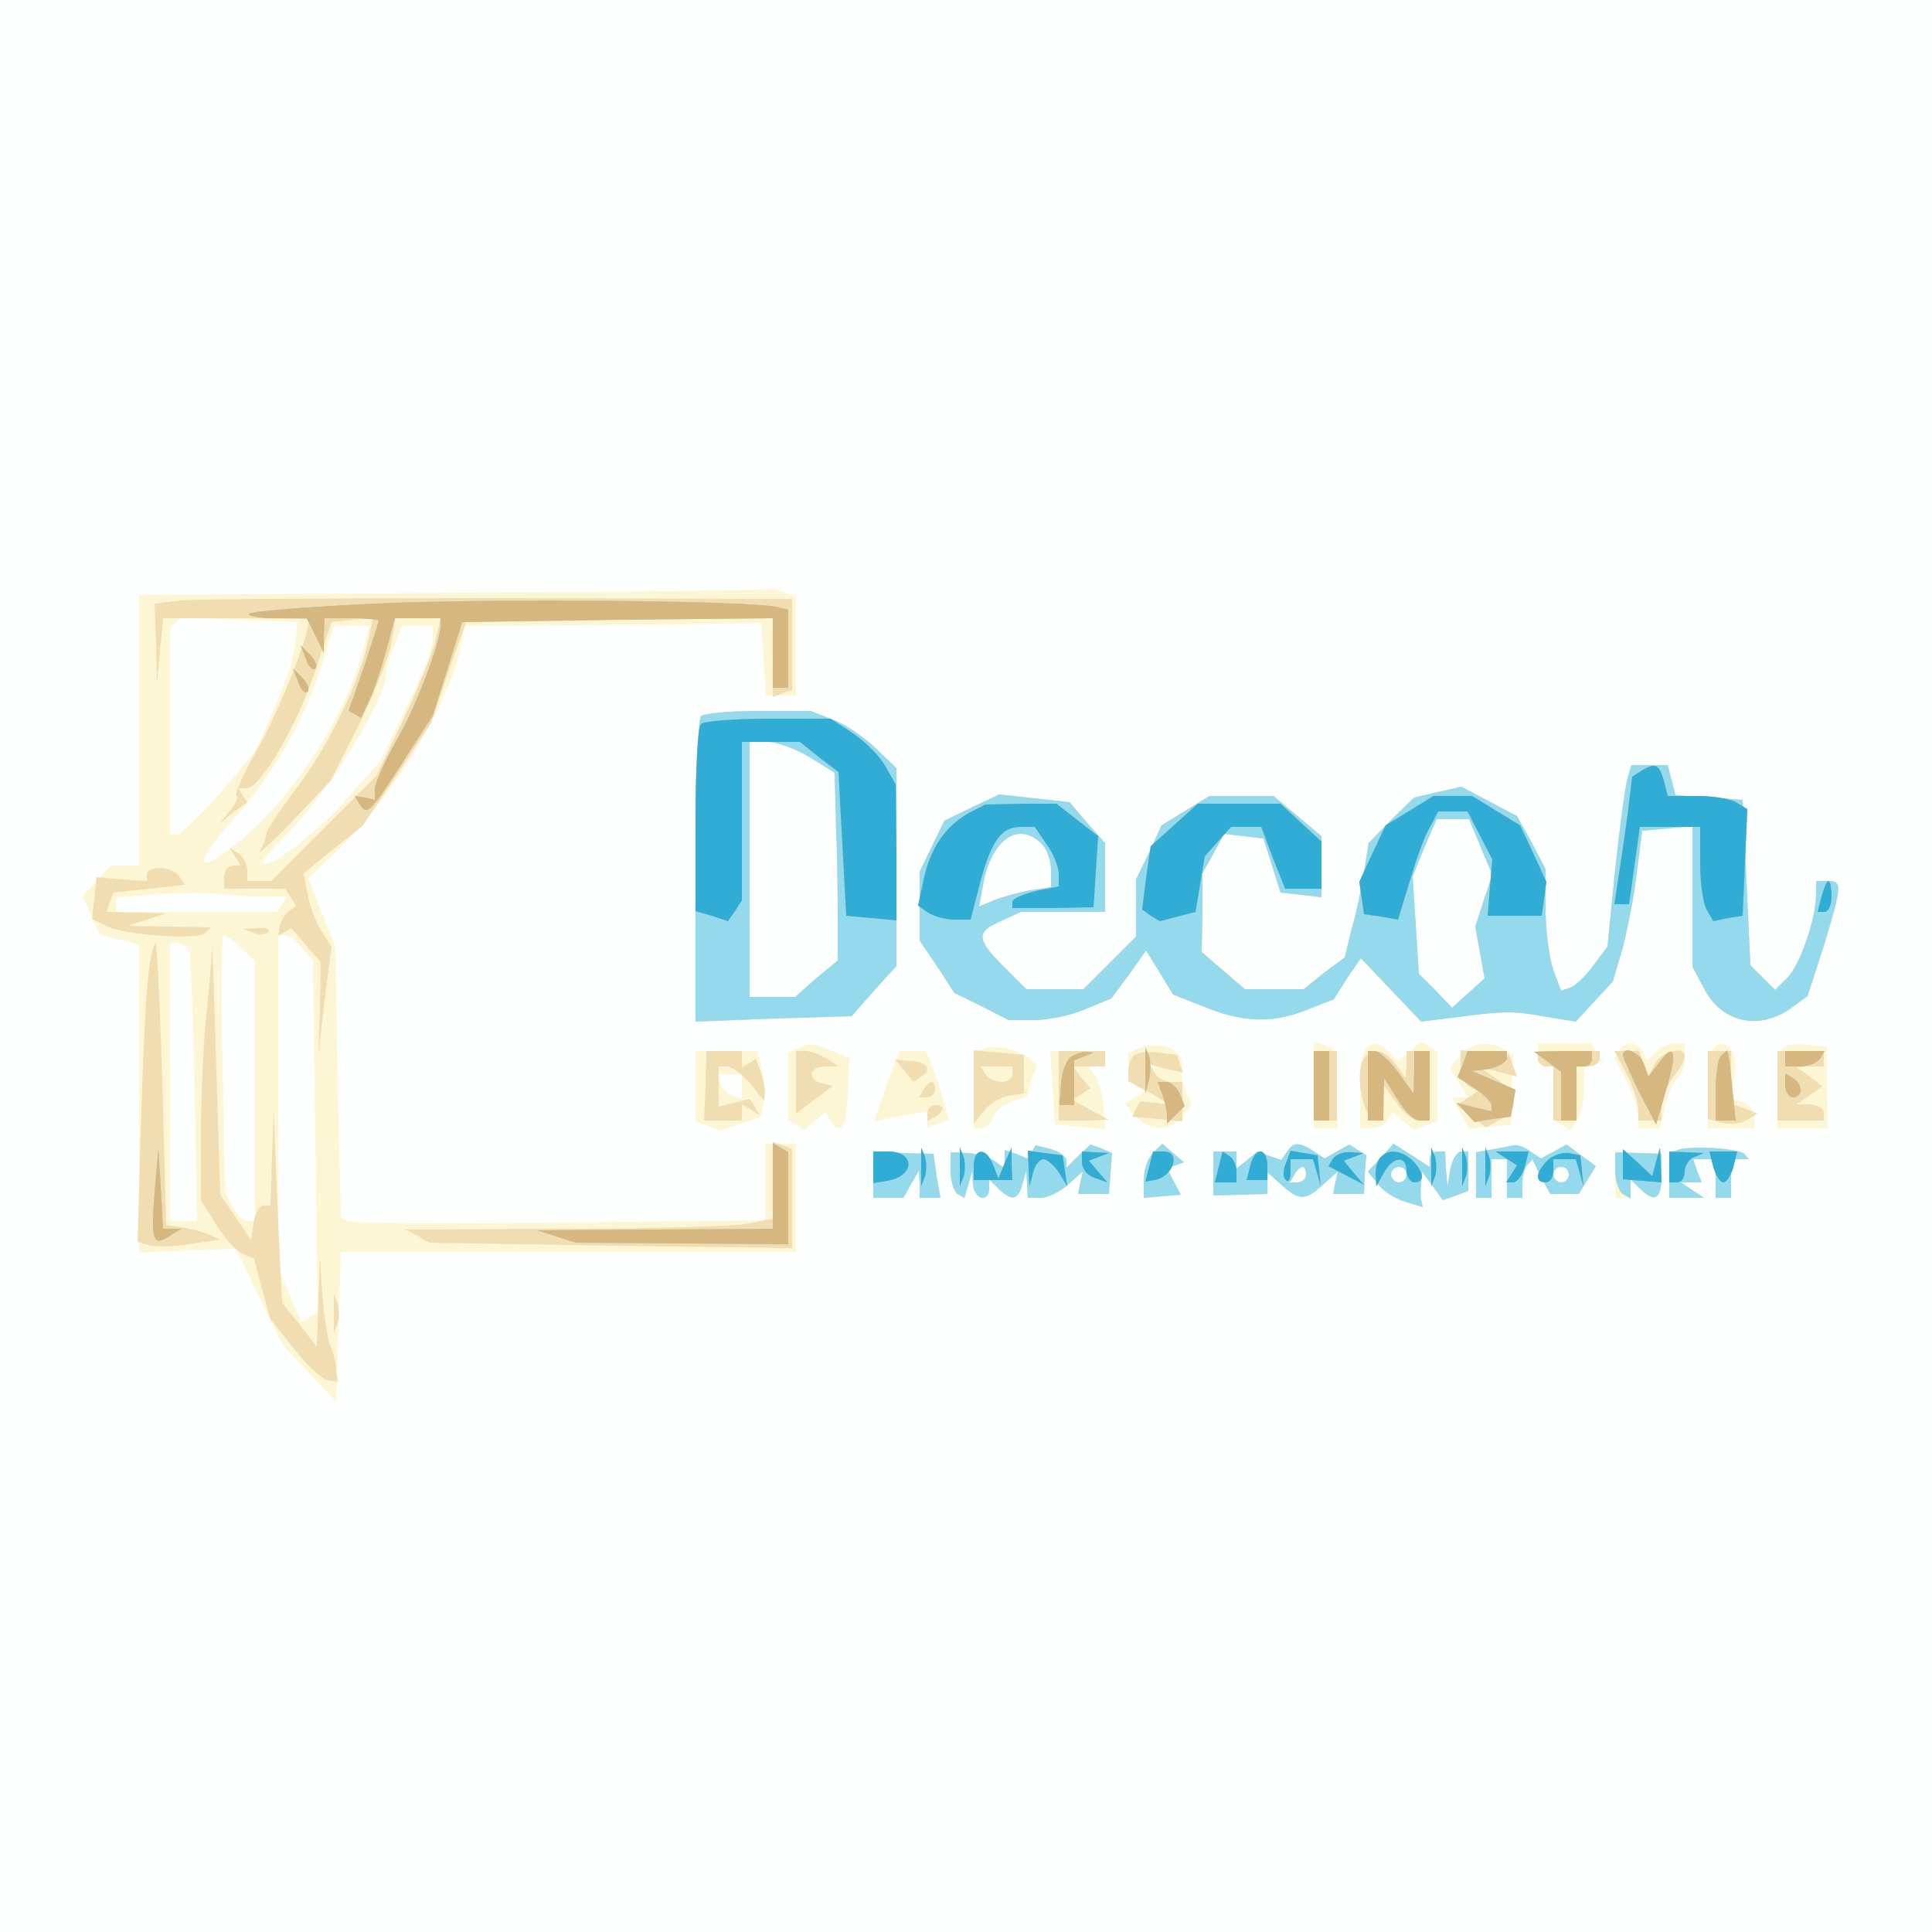
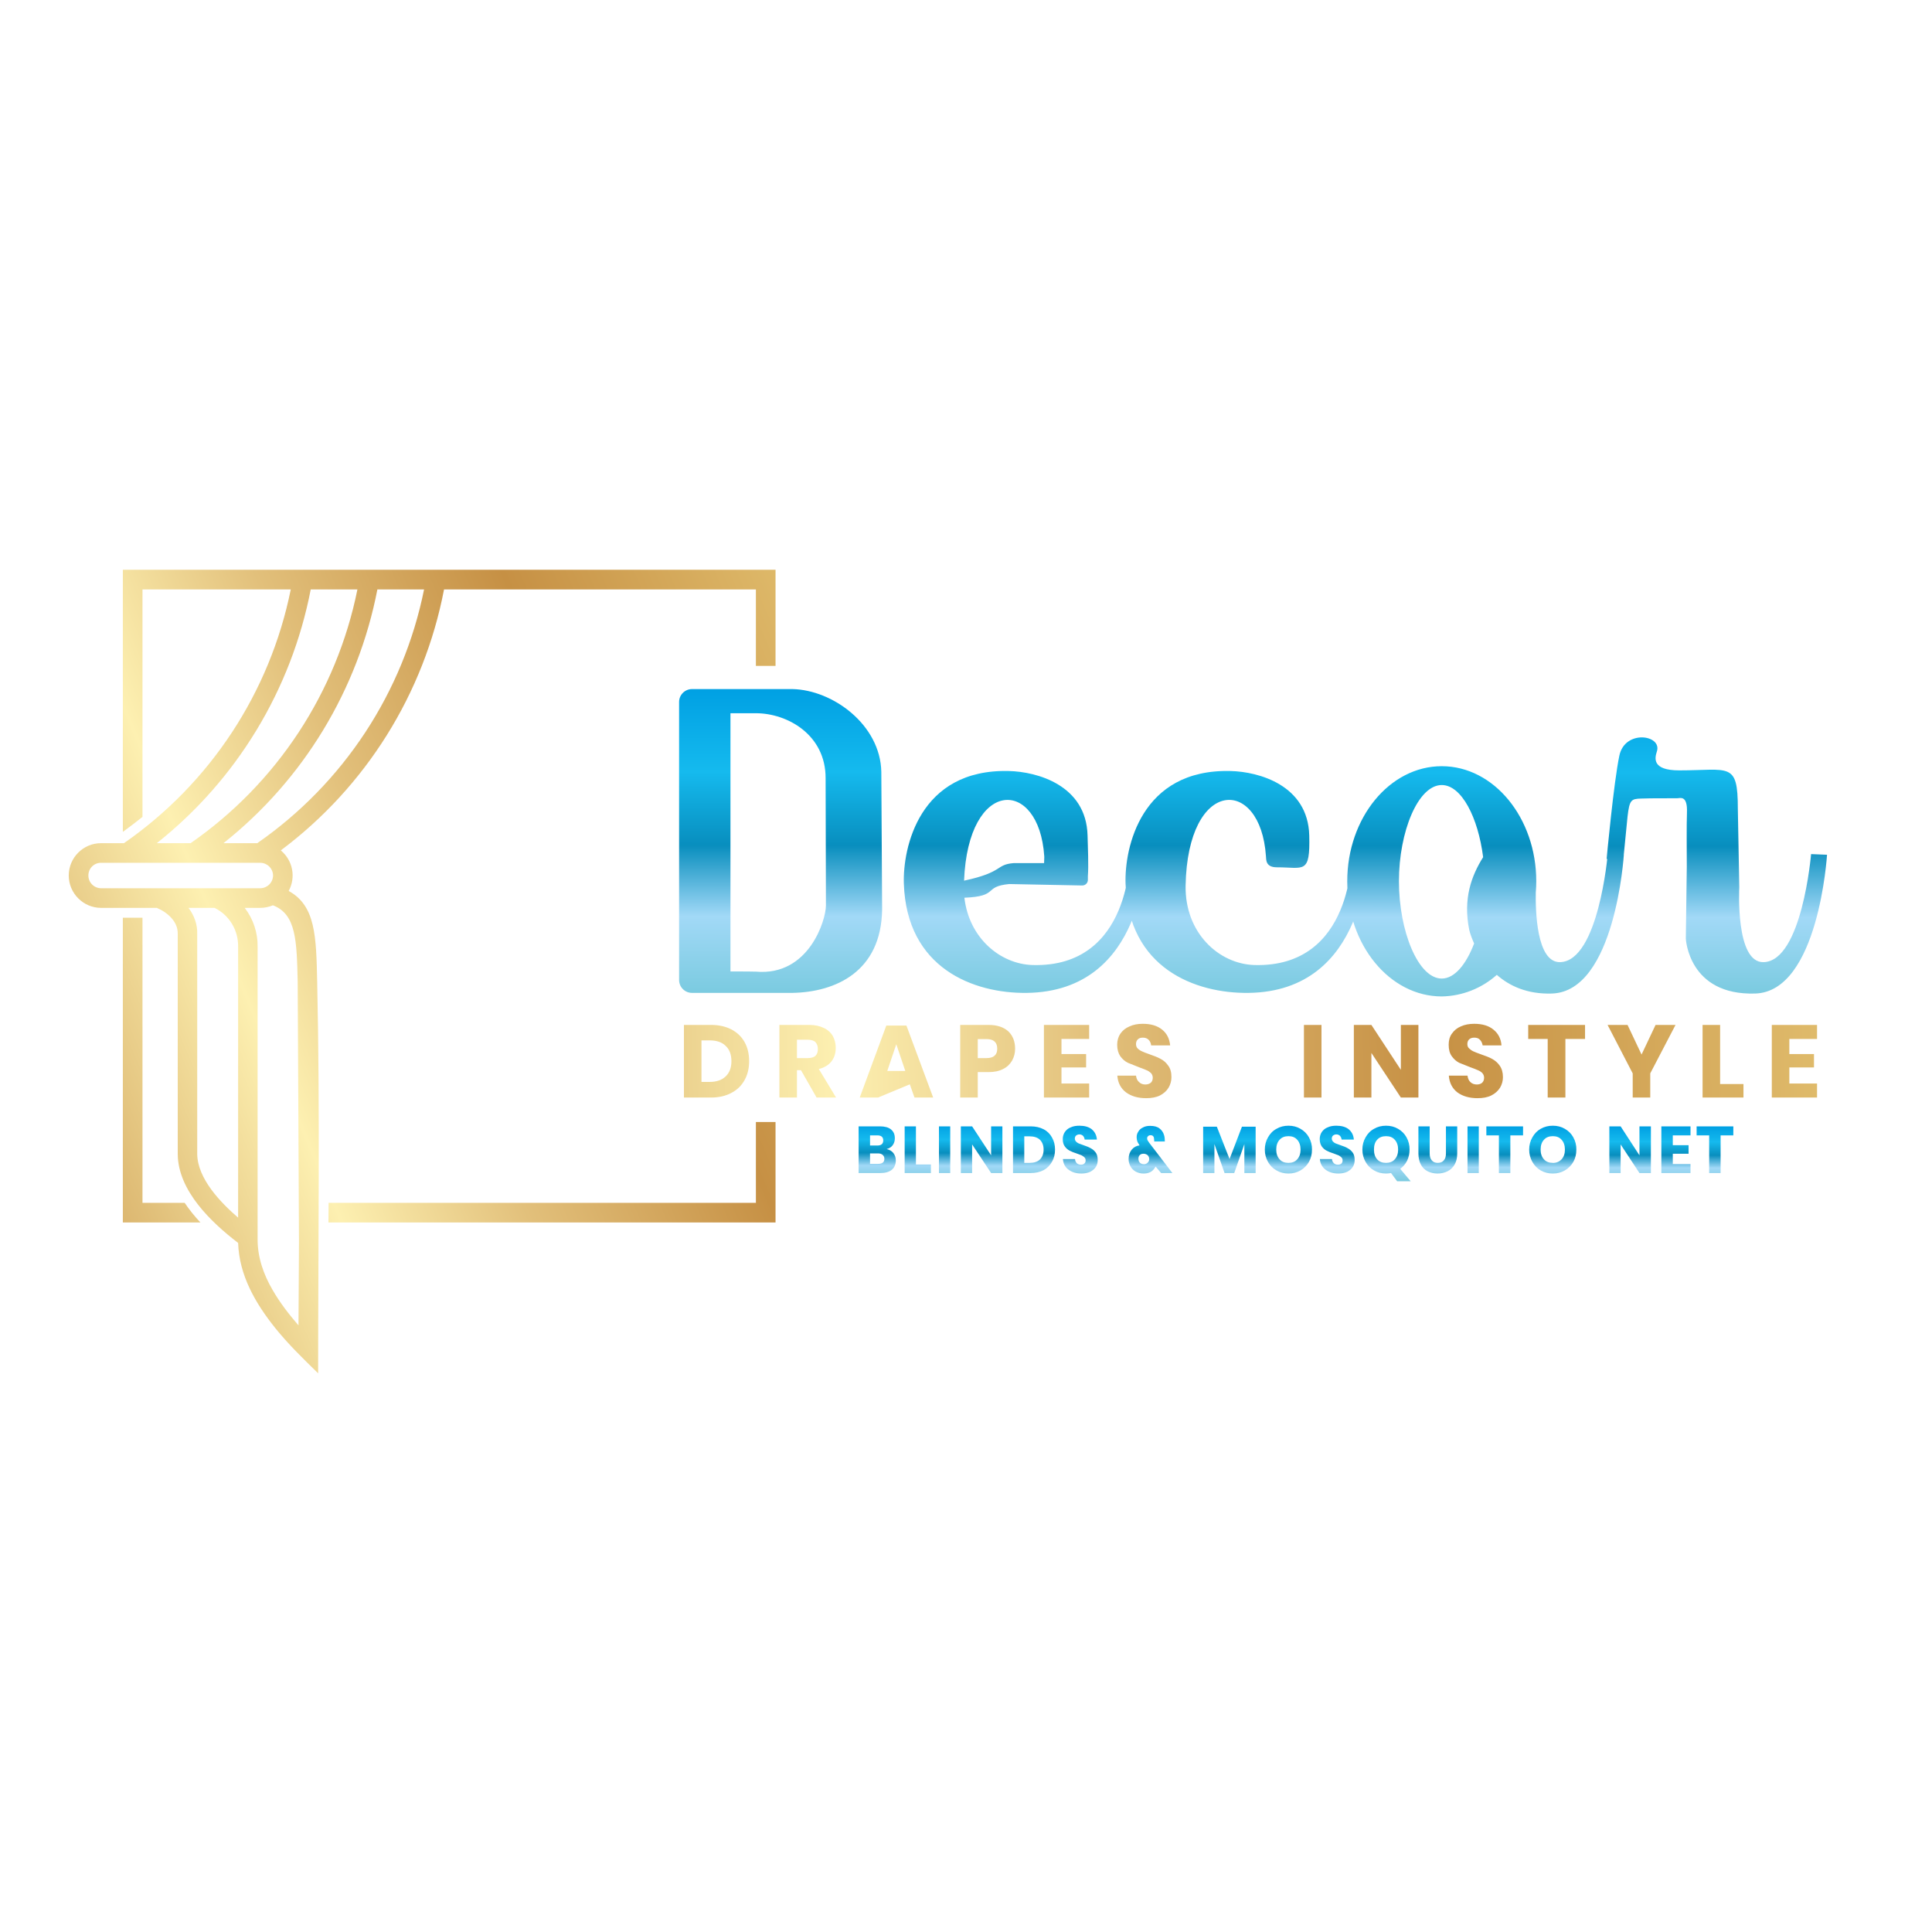
- <svg xmlns="http://www.w3.org/2000/svg" version="1.2" baseProfile="tiny-ps" viewBox="0 0 250 250">
-   <g>
-     <g fill="#fcfffd" transform="matrix(.1 0 0 -.1 0 250)">
-       <path d="M0 1250V0h2500v2500H0V1250z" />
-     </g>
-     <g fill="#fdf6d4" transform="matrix(.1 0 0 -.1 0 250)">
-       <path d="m588 1733-408-3v-350h-37l-18-20-18-20 11-25 11-24 26-7 25-6V879l63 3 62 2 30-61 30-62 35-38 35-37 3 97 3 97h589v140h-40v-99l-266-3c-146-2-270-1-275 2l-8 6-4 174-3 175-18 44-17 45 29 27c75 70 150 191 167 267l7 32 129 1c71 0 157 1 192 2l62 1 3-47 3-47h39v128l-16 6c-9 3-16 5-17 4-1-2-185-4-409-5zm-206-68c-2-16-14-54-28-84l-24-54-46-54c-25-29-50-53-55-53h-9v267l7 7 7 7 75-3 76-3-3-30zm86-12c-23-84-92-189-161-244-54-43-58-29-7 28 53 60 93 129 115 199l17 54h46l-10-37zm92 19c0-10-15-49-34-87l-34-70-47-53c-41-45-105-93-105-77 0 2 13 17 28 32 55 55 132 178 132 213 0 5 4 20 10 34l10 26h40v-18zm-222-332h33l-6-10-6-10H150v19l58 4c31 2 66 2 77 0 11-1 35-3 53-3zm-26-67 18-16V920h-10c-5 0-14 8-19 19l-10 19-3 166c-2 91-1 166 1 166 3 0 13-7 23-17zm79 0 14-16 3-228 3-227-11-7-10-6-15 35-15 35v431h9c5 0 15-7 22-17zm-146-5c2-7 5-88 7-181l3-167h-35v360h10c6 0 13-6 15-12zm662 305c-4-3-7-94-7-201v-194l101 4 101 3 29 33 29 32v256l-27 26c-16 15-41 32-56 37l-28 11h-68c-37 0-71-3-74-7zm141-53 32-20 2-77c2-43 2-98 2-122v-44l-28-23-27-24h-59v330h23c12 0 37-9 55-20zm1058-27c-3-10-10-63-16-118l-10-100-18-24c-10-14-24-27-30-29l-12-4-10 27c-5 14-10 50-10 78v52l-18 35-19 34-36 19-36 19-31-7-30-7-30-29-29-30-6-37c-3-20-10-54-16-74l-9-37-27-20-26-21h-76l-28 24-28 24 1 51v51l14 25 14 26 25-3 26-3 11-35 11-35 27-3 26-3v79l-31 26-31 26h-83l-31-19-31-19-16-35-17-35v-74l-34-34-34-34h-74l-29 29c-36 36-36 45-4 59l26 12h109v89l-23 26-23 27-45 5-46 5-36-17-35-17-16-33-16-33v-89l23-34 22-34 35-17 35-18h33c18 0 48 6 66 14l34 14 23 31 22 31 18-29 17-28 41-16c50-21 91-21 134-3l33 13 17 27 18 26 39-41 39-41 48 6c62 8 71 8 115 0l37-6 24 26 24 26 13 44c6 24 15 68 18 97l7 54 33 3 32 3v-182l15-28c22-44 71-55 112-26l22 16 21 65c24 79 24 84 5 84h-15v-17c0-32-21-92-37-108l-16-16-16 16-16 16-5 107-5 107-44 3-43 3-5 20-5 19h-47l-5-17zm-190-89 15-36-11-33-11-34 6-33 6-34-21-19-21-19-21 22-22 22-4 63-4 63 15 37 16 37h42l15-36zm-568 4c7-7 12-22 12-34v-22l-27-4c-16-3-37-9-47-13l-19-8 6 33c12 56 46 77 75 48zm-315-265-13-5v-87l10-6 11-7 14 12 13 11 7-11c13-21 20-9 22 36l2 45-25 10c-14 5-26 9-27 8-1 0-8-3-14-6zm240 0-13-5v-98h10c6 0 13 7 16 15s14 17 24 20l19 6 6 21 7 20-9 8c-12 11-46 19-60 13zm200 0-13-5v-18c0-10 5-22 11-26l11-6-13-8-13-8 13-16c17-20 45-21 61-1l12 15-7 17c-5 10-7 24-6 32 4 23-27 36-56 24zm227-47v-56h31l-3 52-3 51-12 5-13 4v-56zm67 47c-4-3-7-28-7-55v-48h14c8 0 18 5 21 10l7 11 14-12 14-11 15 6 15 5v90l-10 6-11 7-15-13-15-12-11 11c-14 14-22 15-31 5zm122-9-13-16 12-19 12-19h-21l11-21 11-20 27 3 27 3 1 45 2 45-12 7c-18 12-43 9-57-8zm101 1c0-8 5-15 10-15h10v-69l11-7 11-7 9 14c5 8 9 26 9 41v26l12 4 12 4-8 12-7 12h-69v-15zm105 5-6-9 16-30c8-17 15-37 15-46v-15h28l7 30c4 16 11 32 16 35 5 4 9 15 9 26v19h-13c-7 0-18-5-24-11l-11-11-6 11c-9 14-23 14-31 1zm122 3c-4-3-7-28-7-55v-48h60v14c0 8-7 17-16 20l-16 6 5 21c9 34-8 61-26 42zm90 1c-4-4-7-29-7-56v-48h65l-1 53v52l-25 3c-14 2-28 0-32-4zm-1407-49v-46l16-6 16-6 27 9 26 9 3 18c2 10 1 29-2 43l-6 24h-80v-45zm60-1v-16l-12 4c-6 2-14 10-16 16l-4 12h32v-16zm187 1-16-46 34 7 35 6v-21l14 5 14 5-8 27c-4 15-11 35-15 45l-7 17h-34l-17-45zm215-2 3-48 32-3 33-3-2 28c-1 15-6 34-11 41l-9 12h11c6 0 11 5 11 10v10h-71l3-47zm-27-84-6-8-14 6-15 5v-24l-12 9c-7 5-23 10-35 11l-23 1v-24c0-13 4-26 9-30l9-5 5 17 5 18 1-17c1-20 21-25 21-6v12l12-12c17-17 26-15 31 6l5 17 1-17 1-18h17c9 0 25 8 35 17l19 17-3-14-3-15h40l2 27 2 26-14 6-14 5-16-15-15-15v9c0 5-9 12-20 15l-20 5-5-9zm157-1c-7-7-12-22-12-35v-23l24 2 24 2-9 17-9 17 11 4 11 4-14 12-14 12-12-12zm173 1-7-10-15 5-16 6-13-11-14-11v22h-30v-57l35 1 35 1v28l18-16c23-21 31-21 54 0l19 17-3-14-3-15h40l1 25 2 25-11 7-11 7-16-9-16-9-15 10c-19 12-26 11-34-2zm25-29c0-5-5-10-11-10h-10l6 10c3 6 8 10 11 10 2 0 4-4 4-10zm97 22-17-18 13-16c6-9 22-19 35-23l23-7-2 9c-1 4-1 14 0 22l1 15 14-19 13-18 17 6 16 6v51h-9c-5 0-12-10-14-22l-4-23-2 23-1 22h-10c-5 0-10-5-10-10v-10l-23 15-24 15-16-18zm33-22c0-5-4-10-10-10-5 0-10 5-10 10 0 6 5 10 10 10 6 0 10-4 10-10zm113 33-23-4v-59h20v50h20v-50h20v18c0 10 3 22 7 25l6 7 11-23 12-22h37l11 18 11 18-19 14-19 14-16-9-17-9-15 10c-7 5-16 8-19 7-3 0-15-3-27-5zm97-33c0-5-4-10-10-10-5 0-10 5-10 10 0 6 5 10 10 10 6 0 10-4 10-10zm141 32-11-4v-58h45l-15 10-15 10h27l-6 15-5 15h29v-50h20v50h23l-6 7c-8 7-69 11-86 5zm-1041-32v-30h39l10 18 10 17 1-17v-18h27l-5 28-4 29-39 1-39 2v-30zm960-1v-29h10c6 0 10 5 10 12v12l12-12c19-19 28-14 28 16v29l-30 1-30 1v-30z" />
-     </g>
-     <g fill="#f0deb2" transform="matrix(.1 0 0 -.1 0 250)">
-       <path d="m233 1723-33-4 2-52 1-52 4 43 4 42h95c52 0 94-1 94-2-1-23-38-115-65-164-20-35-33-64-29-64 3 0 0-8-7-17l-14-18 17 14 18 13-6 9-5 9h10c18 0 64 79 88 149l22 66 27 3 27 4-7-33c-10-50-52-137-94-191-20-27-37-52-37-56s-4-14-8-22c-5-8 14 9 41 37l50 53 36 71c19 39 38 86 42 105l6 34h58l-6-27c-3-16-22-61-41-102l-36-75-68-68-68-68h-31v14c0 8-5 18-12 22l-11 7 7-11 7-12h-10c-6 0-11-7-11-15v-15h79l7-11 7-11-9-7c-5-3-10-12-12-19l-2-13 8 5 9 5 19-22 19-22-1-60-2-60 8 70 9 70-13 20c-7 11-15 32-18 48l-5 27 38 31 38 30 45 67 44 67 23 68 24 67h395v-102l13 5 12 4v118l-380 1c-209 0-395-1-412-3zm674-150c-4-3-7-94-7-201v-194l101 4 101 3 29 33 29 32v256l-27 26c-16 15-41 32-56 37l-28 11h-68c-37 0-71-3-74-7zm141-53 32-20 2-77c2-43 2-98 2-122v-44l-28-23-27-24h-59v330h23c12 0 37-9 55-20zm1058-27c-3-10-10-63-16-118l-10-100-18-24c-10-14-24-27-30-29l-12-4-10 27c-5 14-10 50-10 78v52l-18 35-19 34-36 19-36 19-31-7-30-7-30-29-29-30-6-37c-3-20-10-54-16-74l-9-37-27-20-26-21h-76l-28 24-28 24 1 51v51l14 25 14 26 25-3 26-3 11-35 11-35 27-3 26-3v79l-31 26-31 26h-83l-31-19-31-19-16-35-17-35v-74l-34-34-34-34h-74l-29 29c-36 36-36 45-4 59l26 12h109v89l-23 26-23 27-45 5-46 5-36-17-35-17-16-33-16-33v-89l23-34 22-34 35-17 35-18h33c18 0 48 6 66 14l34 14 23 31 22 31 18-29 17-28 41-16c50-21 91-21 134-3l33 13 17 27 18 26 39-41 39-41 48 6c62 8 71 8 115 0l37-6 24 26 24 26 13 44c6 24 15 68 18 97l7 54 33 3 32 3v-182l15-28c22-44 71-55 112-26l22 16 21 65c24 79 24 84 5 84h-15v-17c0-32-21-92-37-108l-16-16-16 16-16 16-5 107-5 107-44 3-43 3-5 20-5 19h-47l-5-17zm-190-89 15-36-11-33-11-34 6-33 6-34-21-19-21-19-21 22-22 22-4 63-4 63 15 37 16 37h42l15-36zm-568 4c7-7 12-22 12-34v-22l-27-4c-16-3-37-9-47-13l-19-8 6 33c12 56 46 77 75 48zm-1158-40v-8l-32 2-33 3-3-27-3-27 18-9c22-12 120-19 129-9l7 7-54 1-54 1 25 8 25 8-38 1-39 1 4 13 5 12 46 5 46 5-7 11c-8 13-42 15-42 2zm138-75c7-3 16-2 19 1 4 3-2 6-13 5l-19-1 13-5zm-127-13c-9-17-13-63-18-216l-5-171 14-4c7-3 31-2 53 1l40 6-15 7c-8 3-24 7-35 9l-20 3-5 185c-3 102-7 183-9 180zm67-84c-5-43-8-117-8-164v-85l20-32c11-18 27-35 35-38l14-6 10-39 11-39 31-39c16-21 36-39 43-40l13-2-2 17c-1 9-4 23-8 31-3 8-8 38-10 65l-3 50-2-59-2-59-22 29-23 28-6 126-5 125-2-62-2-63h-9c-5 0-11-10-13-22l-3-23-20 30-20 29-5 161-5 160-7-79zm645-101-2-45h49v21l12-7 11-7-6 11-7 10-20-5-20-5v52h11c6 0 19-10 30-22l18-23 1 12c0 6-3 18-6 27l-6 16-9-6-9-5v21h-46l-1-45zm117 5v-41l24 18 24 18-14 3c-20 5-17 22 4 22h17l-15 10c-8 5-21 10-27 10h-13v-40zm230-6v-48l13 16c6 9 21 18 32 20l20 3v50l-32 3-33 3v-47zm50 16c0-5-6-10-14-10s-18 5-21 10l-6 10h41v-10zm60-15v-45h33l32 1-24 13-24 13 12 7 12 8-12 14-11 14h42v20h-60v-45zm97 39c-4-4-7-13-7-20v-13l28-15 27-16-20 3-20 2-5-10-5-10 33-3 32-3v51h-14c-8 0-18 5-22 12l-7 11 22-6 22-5-4 11-4 12-24 3c-14 2-28 0-32-4zm233-39v-45h30v90h-30v-45zm67 38c-16-15-4-83 14-83h9l1 23v22l16-22c8-13 22-23 29-23h14v90h-30v-17l-1-18-13 18c-14 18-28 22-39 10zm123-12c0-11 5-23 11-27l11-6-13-9-14-9 19-15 19-14 18 10c25 13 24 33-3 52l-23 16 24-6 24-6-5 14-5 14-31 3-32 3v-20zm100 9c0-5 5-10 10-10h10v-70h30v70h15c8 0 15 5 15 10v10h-80v-10zm115-20c8-16 15-36 15-45v-15h30v18c0 10 7 27 15 38 8 10 15 22 15 27 0 14-29 7-38-9l-9-16-6 16-6 16h-32l16-30zm105-14v-44l19-5c10-2 25-1 32 4l13 8-17 7-17 6v68h-30v-44zm90-1v-45h60v10c0 6-8 10-17 11h-18l17 12 16 11-16 13-17 12 18 1h17v20h-60v-45zm-1130 20 12-15 9 6c16 9 10 20-12 21l-21 2 12-14zm25-25-6-10h10c6 0 11 5 11 10 0 6-2 10-4 10-3 0-8-4-11-10zm5-31v-10l10 6c6 3 10 8 10 11 0 2-4 4-10 4-5 0-10-5-10-11zm-200-87v-49l-37-7c-21-3-128-6-238-6l-200-1 15-8 15-9 235-4 235-3v128l-12 5-13 4v-50zm335 37-6-8-14 6-15 5v-24l-12 9c-7 5-23 10-35 11l-23 1v-24c0-13 4-26 9-30l9-5 5 17 5 18 1-17c1-20 21-25 21-6v12l12-12c17-17 26-15 31 6l5 17 1-17 1-18h17c9 0 25 8 35 17l19 17-3-14-3-15h40l2 27 2 26-14 6-14 5-16-15-15-15v9c0 5-9 12-20 15l-20 5-5-9zm157-1c-7-7-12-22-12-35v-23l24 2 24 2-9 17-9 17 11 4 11 4-14 12-14 12-12-12zm173 1-7-10-15 5-16 6-13-11-14-11v22h-30v-57l35 1 35 1v28l18-16c23-21 31-21 54 0l19 17-3-14-3-15h40l1 25 2 25-11 7-11 7-16-9-16-9-15 10c-19 12-26 11-34-2zm25-29c0-5-5-10-11-10h-10l6 10c3 6 8 10 11 10 2 0 4-4 4-10zm97 22-17-18 13-16c6-9 22-19 35-23l23-7-2 9c-1 4-1 14 0 22l1 15 14-19 13-18 17 6 16 6v51h-9c-5 0-12-10-14-22l-4-23-2 23-1 22h-10c-5 0-10-5-10-10v-10l-23 15-24 15-16-18zm33-22c0-5-4-10-10-10-5 0-10 5-10 10 0 6 5 10 10 10 6 0 10-4 10-10zm113 33-23-4v-59h20v50h20v-50h20v18c0 10 3 22 7 25l6 7 11-23 12-22h37l11 18 11 18-19 14-19 14-16-9-17-9-15 10c-7 5-16 8-19 7-3 0-15-3-27-5zm97-33c0-5-4-10-10-10-5 0-10 5-10 10 0 6 5 10 10 10 6 0 10-4 10-10zm141 32-11-4v-58h45l-15 10-15 10h27l-6 15-5 15h29v-50h20v50h23l-6 7c-8 7-69 11-86 5zm-1041-32v-30h39l10 18 10 17 1-17v-18h27l-5 28-4 29-39 1-39 2v-30zm960 5c0-13 5-27 10-30l10-6v25l12-12c19-19 28-14 28 16v29l-30 1-30 1v-24zM432 800v-25l5 13c2 6 2 18 0 25l-5 12v-25z" />
-     </g>
-     <g fill="#95d9ed" transform="matrix(.1 0 0 -.1 0 250)">
-       <path d="M487 1719c-87-4-161-10-164-13-4-3 12-6 34-6h40l11-22 11-23v23l1 22h35c19 0 35-2 35-3 0-2-9-29-19-60l-20-57 8-4 8-5 11 23c6 13 16 43 22 65l11 41h59v-10c0-21-33-108-58-150-14-25-26-52-27-60v-15l-13 3-13 2 6-10c10-16 13-13 55 52l40 62 19 60 19 61 201 3 201 2v-90h20v101l-12 3c-28 9-373 12-521 5zm-91-72c3-10 9-15 12-12s0 11-7 18l-12 12 7-18zm-10-30c3-10 9-15 12-12s0 11-7 18l-12 12 7-18zm521-44c-4-3-7-94-7-201v-194l101 4 101 3 29 33 29 32v256l-27 26c-16 15-41 32-56 37l-28 11h-68c-37 0-71-3-74-7zm141-53 32-20 2-77c2-43 2-98 2-122v-44l-28-23-27-24h-59v330h23c12 0 37-9 55-20zm1058-27c-3-10-10-63-16-118l-10-100-18-24c-10-14-24-27-30-29l-12-4-10 27c-5 14-10 50-10 78v52l-18 35-19 34-36 19-36 19-31-7-30-7-30-29-29-30-6-37c-3-20-10-54-16-74l-9-37-27-20-26-21h-76l-28 24-28 24 1 51v51l14 25 14 26 25-3 26-3 11-35 11-35 27-3 26-3v79l-31 26-31 26h-83l-31-19-31-19-16-35-17-35v-74l-34-34-34-34h-74l-29 29c-36 36-36 45-4 59l26 12h109v89l-23 26-23 27-45 5-46 5-36-17-35-17-16-33-16-33v-89l23-34 22-34 35-17 35-18h33c18 0 48 6 66 14l34 14 23 31 22 31 18-29 17-28 41-16c50-21 91-21 134-3l33 13 17 27 18 26 39-41 39-41 48 6c62 8 71 8 115 0l37-6 24 26 24 26 13 44c6 24 15 68 18 97l7 54 33 3 32 3v-182l15-28c22-44 71-55 112-26l22 16 21 65c24 79 24 84 5 84h-15v-17c0-32-21-92-37-108l-16-16-16 16-16 16-5 107-5 107-44 3-43 3-5 20-5 19h-47l-5-17zm-190-89 15-36-11-33-11-34 6-33 6-34-21-19-21-19-21 22-22 22-4 63-4 63 15 37 16 37h42l15-36zm-568 4c7-7 12-22 12-34v-22l-27-4c-16-3-37-9-47-13l-19-8 6 33c12 56 46 77 75 48zm37-276c-5-4-11-19-12-34l-2-28h19v58l13 5 12 5-10 1c-5 0-14-3-20-7zm97-17v-30l5 18c2 9 2 23 0 30l-5 12v-30zm218-20v-45h20v90h-20v-45zm70 0v-45h20v28l1 27 17-27c9-16 22-28 29-28h13v90h-20v-27l-1-28-20 28c-11 15-25 27-30 27h-9v-45zm123 28-7-17 22-14c12-8 22-18 22-22v-8l-22 5-23 6 11-12 12-13 23 4 24 3 3 17 3 18-28 12-28 12 23 3c12 3 22 9 22 14v9h-51l-6-17zm110 3 17-13v-63h20v70h10c6 0 10 5 10 10v10h-37l-38-1 18-13zm97 9c0-3 10-25 21-48l22-42 13 45c15 49 11 63-9 35l-14-18-6 17c-6 15-27 23-27 11zm127-1c-4-4-7-25-7-46v-38h26l-4 38c-2 20-4 41-5 45l-2 8-8-7zm83-4v-10h19c11 0 23 5 26 10l6 10h-51v-10zm0-34c0-9 5-16 10-16 6 0 10 4 10 9 0 6-4 13-10 16l-10 6v-15zm-806-12c3-9 6-21 6-27v-11l11 11 12 12-6 15c-4 9-11 16-18 16h-11l6-16zm-504-118v-56l-152-1-153-1 25-8 25-8 138-1 137-1v119l-10 6-10 6v-55zm335 43-6-8-14 6-15 5v-24l-12 9c-7 5-23 10-35 11l-23 1v-24c0-13 4-26 9-30l9-5 5 17 5 18 1-17c1-20 21-25 21-6v12l12-12c17-17 26-15 31 6l5 17 1-17 1-18h17c9 0 25 8 35 17l19 17-3-14-3-15h40l2 27 2 26-14 6-14 5-16-15-15-15v9c0 5-9 12-20 15l-20 5-5-9zm157-1c-7-7-12-22-12-35v-23l24 2 24 2-9 17-9 17 11 4 11 4-14 12-14 12-12-12zm173 1-7-10-15 5-16 6-13-11-14-11v22h-30v-57l35 1 35 1v28l18-16c23-21 31-21 54 0l19 17-3-14-3-15h40l1 25 2 25-11 7-11 7-16-9-16-9-15 10c-19 12-26 11-34-2zm25-29c0-5-5-10-11-10h-10l6 10c3 6 8 10 11 10 2 0 4-4 4-10zm97 22-17-18 13-16c6-9 22-19 35-23l23-7-2 9c-1 4-1 14 0 22l1 15 14-19 13-18 17 6 16 6v51h-9c-5 0-12-10-14-22l-4-23-2 23-1 22h-10c-5 0-10-5-10-10v-10l-23 15-24 15-16-18zm33-22c0-5-4-10-10-10-5 0-10 5-10 10 0 6 5 10 10 10 6 0 10-4 10-10zm113 33-23-4v-59h20v50h20v-50h20v18c0 10 3 22 7 25l6 7 11-23 12-22h37l11 18 11 18-19 14-19 14-16-9-17-9-15 10c-7 5-16 8-19 7-3 0-15-3-27-5zm97-33c0-5-4-10-10-10-5 0-10 5-10 10 0 6 5 10 10 10 6 0 10-4 10-10zm141 32-11-4v-58h45l-15 10-15 10h27l-6 15-5 15h29v-50h20v50h23l-6 7c-8 7-69 11-86 5zM200 957c-5-63-2-71 20-56l15 9h-24l-3 53-3 52-5-58zm930 23v-30h39l10 18 10 17 1-17v-18h27l-5 28-4 29-39 1-39 2v-30zm960 5c0-13 5-27 10-30l10-6v25l12-12c19-19 28-14 28 16v29l-30 1-30 1v-24z" />
-     </g>
-     <g fill="#d7b780" transform="matrix(.1 0 0 -.1 0 250)">
-       <path d="M487 1719c-87-4-161-10-164-13-4-3 12-6 34-6h40l11-22 11-23v23l1 22h35c19 0 35-2 35-3 0-2-9-29-19-60l-20-57 8-4 8-5 11 23c6 13 16 43 22 65l11 41h59v-10c0-21-33-108-58-150-14-25-26-52-27-60v-15l-13 3-13 2 6-10c10-16 13-13 55 52l40 62 19 60 19 61 201 3 201 2v-90h20v101l-12 3c-28 9-373 12-521 5zm-91-72c3-10 9-15 12-12s0 11-7 18l-12 12 7-18zm-10-30c3-10 9-15 12-12s0 11-7 18l-12 12 7-18zm521-54c-4-3-7-59-7-124v-118l21-6 21-7 9 13 9 14v205h75l25-20 25-19 5-93 5-93 33-3 32-3v88l-1 88-13 23c-7 13-26 32-42 43l-29 19h-81c-44 0-84-3-87-7zm1216-61-11-7-6-50c-4-27-9-65-12-82l-5-33h19l7 50 7 50h78v-47c0-27 4-54 9-61l8-14 19 4 19 3 3 69 3 69-13 8c-7 5-30 9-51 9h-39l-5 20c-6 21-11 24-30 12zm-299-51-31-19-17-36-17-37 3-21 3-21 22-3 22-4 15 49c8 27 19 59 26 70l11 21h38l16-31 16-31-3-36-3-37h70l3 22 3 22-17 37-17 36-31 19-31 19h-50l-31-19zm-572-4c-29-17-48-44-57-86l-7-33 13-9c8-5 23-9 34-9h21l12 47c15 56 28 73 53 73h18l15-22c9-12 16-30 16-39v-16l-30-6c-16-4-30-10-30-14v-8h53l52 1 3 46 3 46-27 21-27 21h-46l-46-1-23-12zm268-14-31-28-6-41-5-41 11-8 12-7 23 6 23 6 6 36 6 36 17 19 17 19h39l15-40 16-40h47v61l-26 24-27 25h-107l-30-27zm837-93-5-20h9c5 0 9 9 9 20s-2 20-4 20-6-9-9-20zm-972-208c-5-4-11-19-12-34l-2-28h19v58l13 5 12 5-10 1c-5 0-14-3-20-7zm97-17v-30l5 18c2 9 2 23 0 30l-5 12v-30zm218-20v-45h20v90h-20v-45zm70 0v-45h20v28l1 27 17-27c9-16 22-28 29-28h13v90h-20v-27l-1-28-20 28c-11 15-25 27-30 27h-9v-45zm123 28-7-17 22-14c12-8 22-18 22-22v-8l-22 5-23 6 11-12 12-13 23 4 24 3 3 17 3 18-28 12-28 12 23 3c12 3 22 9 22 14v9h-51l-6-17zm110 3 17-13v-63h20v70h10c6 0 10 5 10 10v10h-37l-38-1 18-13zm97 9c0-3 10-25 21-48l22-42 13 45c15 49 11 63-9 35l-14-18-6 17c-6 15-27 23-27 11zm127-1c-4-4-7-25-7-46v-38h26l-4 38c-2 20-4 41-5 45l-2 8-8-7zm83-4v-10h19c11 0 23 5 26 10l6 10h-51v-10zm0-34c0-9 5-16 10-16 6 0 10 4 10 9 0 6-4 13-10 16l-10 6v-15zm-806-12c3-9 6-21 6-27v-11l11 11 12 12-6 15c-4 9-11 16-18 16h-11l6-16zm-504-118v-56l-152-1-153-1 25-8 25-8 138-1 137-1v119l-10 6-10 6v-55zm-800-9c-5-63-2-71 20-56l15 9h-24l-3 53-3 52-5-58zm930 33v-21l18 3c36 6 37 38 1 38h-19v-20zm62 0v-25l5 13c2 6 2 18 0 25l-5 12v-25zm50 0v-25l5 13c2 6 2 18 0 25l-5 12v-25zm18 1v-18h50l-1 21v21l-9-20-8-20-7 18c-9 23-25 22-25-2zm71-3 1-23 5 18c2 9 8 17 13 17s14-8 20-17l11-18-3 20-3 20-23 3-22 3 1-23zm69 8c0-8 7-17 16-20l17-6-12 14-12 14 13 5 13 5-17 1-18 1v-14zm87-6-5-19 12 2c24 4 35 37 12 37h-14l-5-20zm90 0-5-20h28v14c0 8-4 17-9 20l-9 6-5-20zm41 2-5-19h27v19c0 10-4 18-9 18s-11-8-13-18zm46 3c-4-9-4-19 0-22 3-4 6 1 6 10v17h29l5-17 5-18-2 20-2 20-18 3-17 3-6-16zm61 6-6-10 23-12 23-12-13 15-13 16 13 5 13 5-17 1c-9 1-19-3-23-8zm62 2c-4-3-7-13-7-22l1-16 10 18c12 21 29 22 29 2 0-8 5-15 10-15 14 0 13 13-2 28-13 13-31 16-41 5zm65-13v-25l5 13c2 6 2 18 0 25l-5 12v-25zm40 0v-25l5 13c2 6 2 18 0 25l-5 12v-25zm30 0v-25l5 13c2 6 2 18 0 25l-5 12v-25zm27 11 14-9-7-11-7-11h9c5 0 12 9 15 20l5 20h-43l14-9zm53-3c-15-15-16-28-2-28 6 0 10 7 10 15v15h29l5-17 5-18-2 20-2 20-15 3c-9 1-21-3-28-10zm98-4v-20l25-2 25-2-1 23-1 22-5-18-5-19-19 18-19 17v-19zm60-4v-20h10c6 0 10 6 10 14s6 17 13 19l12 5-22 1-23 1v-20zm57 0c3-11 9-20 13-20s10 9 13 20l5 20h-36l5-20z" />
-     </g>
-     <g fill="#31acd4" transform="matrix(.1 0 0 -.1 0 250)">
-       <path d="M907 1563c-4-3-7-59-7-124v-118l21-6 21-7 9 13 9 14v205h75l25-20 25-19 5-93 5-93 33-3 32-3v88l-1 88-13 23c-7 13-26 32-42 43l-29 19h-81c-44 0-84-3-87-7zm1216-61-11-7-6-50c-4-27-9-65-12-82l-5-33h19l7 50 7 50h78v-47c0-27 4-54 9-61l8-14 19 4 19 3 3 69 3 69-13 8c-7 5-30 9-51 9h-39l-5 20c-6 21-11 24-30 12zm-299-51-31-19-17-36-17-37 3-21 3-21 22-3 22-4 15 49c8 27 19 59 26 70l11 21h38l16-31 16-31-3-36-3-37h70l3 22 3 22-17 37-17 36-31 19-31 19h-50l-31-19zm-572-4c-29-17-48-44-57-86l-7-33 13-9c8-5 23-9 34-9h21l12 47c15 56 28 73 53 73h18l15-22c9-12 16-30 16-39v-16l-30-6c-16-4-30-10-30-14v-8h53l52 1 3 46 3 46-27 21-27 21h-46l-46-1-23-12zm268-14-31-28-6-41-5-41 11-8 12-7 23 6 23 6 6 36 6 36 17 19 17 19h39l15-40 16-40h47v61l-26 24-27 25h-107l-30-27zm837-93-5-20h9c5 0 9 9 9 20s-2 20-4 20-6-9-9-20zM1130 990v-21l18 3c36 6 37 38 1 38h-19v-20zm62 0v-25l5 13c2 6 2 18 0 25l-5 12v-25zm50 0v-25l5 13c2 6 2 18 0 25l-5 12v-25zm18 1v-18h50l-1 21v21l-9-20-8-20-7 18c-9 23-25 22-25-2zm71-3 1-23 5 18c2 9 8 17 13 17s14-8 20-17l11-18-3 20-3 20-23 3-22 3 1-23zm69 8c0-8 7-17 16-20l17-6-12 14-12 14 13 5 13 5-17 1-18 1v-14zm87-6-5-19 12 2c24 4 35 37 12 37h-14l-5-20zm90 0-5-20h28v14c0 8-4 17-9 20l-9 6-5-20zm41 2-5-19h27v19c0 10-4 18-9 18s-11-8-13-18zm46 3c-4-9-4-19 0-22 3-4 6 1 6 10v17h29l5-17 5-18-2 20-2 20-18 3-17 3-6-16zm61 6-6-10 23-12 23-12-13 15-13 16 13 5 13 5-17 1c-9 1-19-3-23-8zm62 2c-4-3-7-13-7-22l1-16 10 18c12 21 29 22 29 2 0-8 5-15 10-15 14 0 13 13-2 28-13 13-31 16-41 5zm65-13v-25l5 13c2 6 2 18 0 25l-5 12v-25zm40 0v-25l5 13c2 6 2 18 0 25l-5 12v-25zm30 0v-25l5 13c2 6 2 18 0 25l-5 12v-25zm27 11 14-9-7-11-7-11h9c5 0 12 9 15 20l5 20h-43l14-9zm53-3c-15-15-16-28-2-28 6 0 10 7 10 15v15h29l5-17 5-18-2 20-2 20-15 3c-9 1-21-3-28-10zm98-4v-20l25-2 25-2-1 23-1 22-5-18-5-19-19 18-19 17v-19zm60-4v-20h10c6 0 10 6 10 14s6 17 13 19l12 5-22 1-23 1v-20zm57 0c3-11 9-20 13-20s10 9 13 20l5 20h-36l5-20z" />
-     </g>
+ <svg xmlns="http://www.w3.org/2000/svg" viewBox="0 0 120 120" width="120" height="120">
+   <defs>
+     <linearGradient id="a" gradientUnits="userSpaceOnUse" x1="-10.41" y1="58.51" x2="63.65" y2="27.13">
+       <stop offset="0" stop-color="#c48c40" />
+       <stop offset=".141" stop-color="#e0be78" />
+       <stop offset=".278" stop-color="#fdf0b1" />
+       <stop offset=".412" stop-color="#e2c07b" />
+       <stop offset=".588" stop-color="#c69044" />
+       <stop offset=".8" stop-color="#e0bc6c" />
+       <stop offset="1" stop-color="#fae994" />
+     </linearGradient>
+     <linearGradient id="b" gradientUnits="userSpaceOnUse" x1="80.5" y1="69.92" x2="80.49" y2="73.37">
+       <stop offset="0" stop-color="#00a0e3" />
+       <stop offset=".271" stop-color="#15baee" />
+       <stop offset=".51" stop-color="#088ebe" />
+       <stop offset=".741" stop-color="#a2d9f7" />
+       <stop offset="1" stop-color="#79cadf" />
+     </linearGradient>
+     <linearGradient id="c" href="#b" x1="77.84" y1="42.8" x2="77.82" y2="61.89" />
+     <linearGradient id="d" href="#a" x1="18.95" y1="65.73" x2="137.67" y2="62.83" />
+   </defs>
+   <path d="M46.53 65.91c0 .44-.09.83-.28 1.17a1.92 1.92 0 0 1-.82.8c-.35.19-.77.29-1.25.29h-1.7v-4.51h1.7c.48 0 .9.1 1.25.28.36.19.63.45.82.79s.28.74.28 1.18zm-2.45 1.29c.43 0 .76-.12.99-.34.24-.23.36-.54.36-.95s-.12-.73-.36-.95c-.23-.23-.56-.34-.99-.34h-.51v2.58h.51zm6.64.97l-.97-1.7h-.25v1.7h-1.09v-4.51h1.86c.36 0 .66.07.9.19a1.25 1.25 0 0 1 .56.5 1.53 1.53 0 0 1 .18.74c0 .33-.09.61-.27.84s-.44.38-.78.47l1.07 1.77h-1.21zm-1.22-2.45h.67c.22 0 .38-.05.48-.14.1-.1.15-.24.15-.42s-.05-.32-.15-.43c-.1-.1-.26-.15-.48-.15h-.67v1.14zm7.01 1.63l-1.97.82H53.4l1.65-4.47h1.25l1.66 4.47H56.8l-.29-.82zm-.28-.83l-.56-1.66-.56 1.66h1.12zm4.5.07v1.58h-1.09v-4.51h1.76c.54 0 .94.14 1.23.4.28.27.42.63.42 1.08a1.48 1.48 0 0 1-.19.74c-.13.22-.31.4-.56.52-.25.13-.55.19-.9.19h-.67zm.55-.87c.44 0 .66-.2.66-.58 0-.4-.22-.6-.66-.6h-.55v1.18h.55zm4.65-1.19v.94h1.53v.83h-1.53v1h1.72v.87h-2.81v-4.51h2.81v.87h-1.72zm6.83 2.37a1.26 1.26 0 0 1-.18.66c-.12.2-.3.36-.53.48-.24.12-.53.17-.86.17-.51 0-.92-.12-1.25-.36-.33-.25-.51-.6-.54-1.04h1.16c.02.17.08.31.19.4.1.1.23.15.39.15.14 0 .25-.04.34-.11.08-.08.12-.18.12-.31 0-.11-.04-.21-.11-.29-.08-.07-.17-.14-.28-.18a7.61 7.61 0 0 0-.46-.18l-.7-.28c-.18-.09-.34-.23-.47-.41-.12-.18-.19-.42-.19-.71 0-.26.07-.5.2-.69.14-.2.33-.35.57-.45.24-.11.51-.16.82-.16.51 0 .9.12 1.2.36s.46.57.5.98H71.5c-.02-.15-.07-.26-.16-.35s-.21-.13-.36-.13c-.12 0-.23.03-.3.1-.08.07-.12.17-.12.3 0 .1.03.2.1.27a.91.91 0 0 0 .27.18c.1.05.26.11.46.18.29.1.52.19.7.29.19.1.34.23.47.42.14.18.2.42.2.71zm9.32-3.24v4.51h-1.09v-4.51h1.09zm6.02 4.51h-1.09l-1.83-2.77v2.77h-1.09v-4.51h1.09l1.83 2.79v-2.79h1.09v4.51zm5.25-1.27a1.26 1.26 0 0 1-.18.66c-.13.2-.3.36-.54.48s-.52.17-.86.17c-.5 0-.92-.12-1.25-.36-.32-.25-.5-.6-.53-1.04h1.16c.02.17.08.31.18.4.1.1.24.15.4.15.14 0 .25-.04.33-.11.08-.08.12-.18.12-.31 0-.11-.04-.21-.11-.29-.07-.07-.17-.14-.28-.18-.11-.05-.26-.11-.46-.18l-.7-.28c-.18-.09-.33-.23-.46-.41s-.19-.42-.19-.71c0-.26.06-.5.2-.69a1.25 1.25 0 0 1 .56-.45c.24-.11.52-.16.83-.16.5 0 .9.12 1.19.36.3.24.47.57.5.98h-1.17c-.03-.15-.08-.26-.17-.35-.08-.09-.2-.13-.35-.13-.13 0-.23.03-.31.1s-.12.17-.12.3c0 .1.03.2.11.27s.15.13.26.18.26.11.46.18c.29.1.53.19.71.29s.34.23.47.42c.13.18.2.42.2.71zm5.1-3.24v.87h-1.22v3.64h-1.1v-3.64h-1.21v-.87h3.53zm5.62 0l-1.57 3.01v1.5h-1.09v-1.5l-1.56-3.01h1.24l.87 1.84.87-1.84h1.24zm2.77 3.67h1.45v.84h-2.54v-4.51h1.09v3.67zm4.3-2.8v.94h1.53v.83h-1.53v1h1.72v.87h-2.81v-4.51h2.81v.87h-1.72z" fill="url(#d)" />
+   <path d="M6.28 52.37H7.7a25.27 25.27 0 0 0 10.36-15.76H8.85v14.13a35.71 35.71 0 0 1-1.22.93V35.39h40.54v5.97h-1.22v-4.75H27.58a26.46 26.46 0 0 1-10.14 16.21c.75.62.95 1.67.49 2.52 1.67.91 1.71 2.82 1.77 5.62.18 8.12.06 16.23.06 24.34-.93-.91-1.85-1.8-2.67-2.82-1.23-1.54-2.23-3.26-2.3-5.28-1.67-1.28-3.73-3.24-3.75-5.51V58c.02-.76-.65-1.34-1.3-1.61H6.28c-1.11 0-2.01-.91-2.01-2.01a2.01 2.01 0 0 1 2.01-2.01zm41.89 17.32v6.24H20.4l.01-1.22h26.54v-5.02h1.22zM19.3 36.61c-1.2 6.22-4.59 11.82-9.56 15.76h2.1A25.27 25.27 0 0 0 22.2 36.61h-2.9zm4.14 0c-1.2 6.22-4.59 11.82-9.56 15.76h2.1a25.27 25.27 0 0 0 10.36-15.76h-2.9zM12.45 75.93H7.63V57h1.22v17.71h2.62a9.52 9.52 0 0 0 .98 1.22zm2.34-.3V58.81c.02-1.03-.55-1.97-1.46-2.42h-1.62c.36.48.56 1.04.54 1.63v13.66c.02 1.53 1.45 3.01 2.54 3.95zm1.38-20.46a.8.8 0 0 0 .79-.79.8.8 0 0 0-.79-.79H6.28a.78.78 0 0 0-.79.79.79.79 0 0 0 .79.79h9.89zm.78 1.06a2.05 2.05 0 0 1-.78.16h-.97a3.86 3.86 0 0 1 .8 2.43v18.11c-.01 1.15.36 2.21.93 3.19.45.78 1.01 1.51 1.61 2.2l.03-5.2-.08-16.13c-.06-2.56-.09-4.21-1.54-4.76z" fill="url(#a)" />
+   <g fill-rule="nonzero">
+     <path d="M54.74 47.94c-.06-2.93-3.02-5.09-5.52-5.14h-.03-6.21c-.44 0-.8.36-.8.8v17.27c0 .44.36.8.8.8h6.21.03c2.66-.05 5.51-1.3 5.57-5.17l-.05-8.56h0zm-7.79 12.41c-.06-.01-.88-.01-1.58-.01V44.3h1.58c1.96 0 4.34 1.34 4.33 4.04l.02 7.91c0 .88-1.05 4.39-4.35 4.1h0zm23.23-7.3s.13 7.06-6.04 6.89c-2.02-.06-3.95-1.68-4.24-4.18 2.19-.09 1.14-.69 2.78-.85l4.54.09c.2 0 .35-.16.35-.35v-.24c.05-.59 0-1.86-.02-2.52-.08-3.13-3.15-3.96-4.88-4-5.59-.15-6.6 4.8-6.53 6.99.17 5.27 4.34 6.83 7.63 6.79 7.41-.09 7.37-8.58 7.37-8.58l-.96-.04zm-5.32.13c.01.07-.01.23-.01.43h-1.89c-1.14.09-.6.56-3.08 1.09.25-6.42 4.66-6.4 4.98-1.52h0zm19.09-.13s.13 7.06-6.04 6.89c-2.22-.07-4.32-2.01-4.27-4.93.12-6.73 4.66-6.79 4.99-1.83.02.22-.03.69.68.69 1.68 0 2.07.46 2.01-1.98-.08-3.13-3.15-3.96-4.88-4-5.59-.15-6.6 4.8-6.53 6.99.17 5.27 4.34 6.83 7.63 6.79 7.41-.09 7.37-8.58 7.37-8.58l-.96-.04zm15.91 0s-.57 6.63-2.95 6.71c-1.49.05-1.54-3.27-1.52-4.33a7.79 7.79 0 0 0 .03-.69c0-3.94-2.63-7.15-5.87-7.15s-5.87 3.21-5.87 7.15 2.63 7.15 5.87 7.15c1.26-.02 2.48-.5 3.42-1.34.77.68 1.88 1.21 3.42 1.16 3.94-.12 4.47-8.62 4.47-8.62l-1-.04zm-8.6 4.72c.07.28.18.56.3.83-.49 1.29-1.21 2.18-2.01 2.18-1.47 0-2.66-2.96-2.66-6.04 0-3.09 1.19-5.98 2.66-5.98 1.23 0 2.26 2.02 2.57 4.48-.72 1.15-1.26 2.57-.86 4.53h0zm21.23-4.72s-.56 6.63-2.94 6.71c-1.78.07-1.52-4.64-1.52-4.64l-.09-4.89c0-2.94-.52-2.38-3.64-2.38-1.73 0-1.51-.79-1.39-1.17.35-1.04-1.99-1.39-2.33.26-.35 1.65-.79 6.41-.79 6.41h1.04l.26-2.64c.12-1.03.23-1.09.83-1.11.08-.01.78-.02 2.26-.02.17 0 .64-.21.6.88-.03.87-.01 2.29-.01 3.37l-.06 4.47s.16 3.54 4.31 3.41c3.94-.12 4.46-8.62 4.46-8.62l-.99-.04z" fill="url(#c)" />
+     <path d="M55.07 71.37c.18.04.32.12.42.25s.15.28.15.45c0 .25-.08.44-.24.58-.17.14-.41.21-.72.21h-1.35v-2.9h1.32c.3 0 .53.06.69.19s.24.31.24.55a.7.7 0 0 1-.14.44c-.09.12-.22.19-.37.23zm-1.03-.22h.45c.25 0 .37-.11.37-.32 0-.2-.12-.31-.37-.31h-.45v.63zm.5 1.14c.26 0 .39-.1.39-.32 0-.1-.04-.18-.11-.24s-.16-.09-.29-.09h-.49v.65h.5zm2.35.04h.93v.53h-1.63v-2.9h.7v2.37zm2.13-2.37v2.9h-.7v-2.9h.7zm3.24 2.9h-.7l-1.18-1.78v1.78h-.7v-2.9h.7l1.18 1.8v-1.8h.7v2.9zm3.27-1.46c0 .29-.06.54-.19.76a1.3 1.3 0 0 1-.52.52c-.23.12-.5.18-.81.18h-1.09v-2.9h1.09c.31 0 .58.06.81.18a1.22 1.22 0 0 1 .52.51c.13.22.19.47.19.75zm-1.58.83c.27 0 .49-.07.64-.21.15-.15.23-.35.23-.62 0-.26-.08-.46-.23-.61-.15-.14-.37-.21-.64-.21h-.33v1.65h.33zm4.23-.18c0 .15-.03.29-.11.42s-.20.23-.35.31c-.15.07-.33.11-.55.11-.33 0-.59-.08-.8-.24-.22-.16-.33-.38-.35-.66h.75a.44.44 0 0 0 .11.26c.07.06.16.09.26.09.09 0 .16-.02.21-.07.06-.05.08-.12.08-.20 0-.07-.02-.13-.07-.18s-.11-.09-.18-.13l-.29-.11c-.19-.06-.34-.12-.45-.18-.12-.06-.22-.15-.30-.26-.09-.12-.13-.27-.13-.46 0-.17.05-.32.13-.44.09-.13.21-.23.37-.29.15-.07.33-.10.53-.10.32 0 .58.07.77.22.19.16.30.37.32.64h-.76c-.01-.10-.05-.17-.10-.23-.06-.06-.14-.09-.23-.09-.08 0-.15.03-.20.07s-.08.11-.08.19c0 .07.03.13.07.18.05.05.10.09.17.12s.17.06.30.11c.18.06.33.12.45.19a.88.88 0 0 1 .31.27c.08.11.12.27.12.46zm3.94.81l-.34-.40-.07.10a.67.67 0 0 1-.26.24c-.12.06-.26.09-.41.09a1.0 1.0 0 0 1-.50-.12.82.82 0 0 1-.32-.32.9.9 0 0 1-.12-.46c0-.24.07-.43.19-.58.13-.16.29-.24.49-.27l-.05-.08c-.05-.07-.08-.14-.10-.20-.02-.07-.03-.15-.03-.23a.59.59 0 0 1 .10-.34c.06-.11.16-.20.29-.26.12-.07.27-.10.45-.10.25 0 .44.05.58.16a.78.78 0 0 1 .28.41c.04.12.05.26.05.40h-.66c0-.05 0-.10-.01-.15 0-.16-.08-.24-.22-.24-.06 0-.11.02-.15.06-.04.03-.06.08-.06.13s.01.09.03.13c.03.04.06.09.10.15l1.44 1.88h-.70zm-1.07-.55a.3.3 0 0 0 .23-.09.29.29 0 0 0 .10-.23.33.33 0 0 0-.10-.24c-.07-.06-.16-.09-.25-.09-.10 0-.17.02-.23.08-.06.05-.09.13-.09.23s.03.18.09.25c.07.06.15.09.25.09zm6.94-2.33v2.88h-.70v-1.80l-.63 1.80h-.60l-.63-1.80v1.80h-.70v-2.88h.85l.79 2.01.77-2.01h.85zm2.04-.06c.27 0 .52.06.74.19a1.35 1.35 0 0 1 .53.53 1.48 1.48 0 0 1 .19.76c0 .29-.06.54-.19.77a1.42 1.42 0 0 1-.53.53c-.23.13-.47.19-.74.19s-.52-.06-.74-.19a1.35 1.35 0 0 1-.53-.53c-.13-.23-.20-.48-.20-.77 0-.28.07-.54.20-.76.13-.23.30-.41.53-.53.22-.13.47-.19.74-.19zm0 .65c-.23 0-.42.07-.55.22-.14.15-.21.35-.21.61s.07.46.21.61c.13.15.32.22.55.22.22 0 .41-.07.54-.22.14-.15.21-.35.21-.61 0-.25-.07-.46-.21-.61-.13-.15-.31-.22-.54-.22zm4.11 1.48c0 .15-.03.29-.11.42s-.20.23-.35.31c-.15.07-.33.11-.55.11-.32 0-.59-.08-.80-.24a.87.87 0 0 1-.35-.66h.75c.01.11.05.19.12.26.06.06.15.09.25.09.09 0 .16-.02.22-.07.05-.05.07-.12.07-.20 0-.07-.02-.13-.07-.18s-.11-.09-.18-.13l-.29-.11c-.19-.06-.34-.12-.45-.18-.12-.06-.22-.15-.30-.26-.08-.12-.13-.27-.13-.46 0-.17.05-.32.13-.44.09-.13.21-.23.37-.29.15-.07.33-.10.53-.10.32 0 .58.07.77.22.19.16.30.37.32.64h-.76c-.01-.10-.05-.17-.10-.23-.06-.06-.14-.09-.23-.09-.08 0-.15.03-.20.07s-.08.11-.08.19c0 .07.03.13.07.18.05.05.10.09.17.12s.17.06.30.11c.18.06.34.12.45.19a.88.88 0 0 1 .31.27c.08.11.12.27.12.46zm2.64 1.32l-.38-.51a1.71 1.71 0 0 1-.31.03c-.27 0-.52-.06-.74-.19a1.35 1.35 0 0 1-.53-.53c-.13-.23-.20-.48-.20-.77 0-.28.07-.54.20-.76.13-.23.30-.41.53-.53.22-.13.47-.19.74-.19s.52.06.74.19a1.35 1.35 0 0 1 .53.53 1.48 1.48 0 0 1 .19.76c0 .25-.05.48-.15.69a1.43 1.43 0 0 1-.43.51l.65.77h-.84zm-1.44-1.97c0 .26.06.46.20.61.13.15.32.22.55.22.22 0 .41-.07.54-.22.14-.15.21-.35.21-.61 0-.25-.07-.46-.21-.61-.13-.15-.31-.22-.54-.22s-.42.07-.55.22c-.14.15-.20.35-.20.61zm3.46-1.44v1.68c0 .19.04.33.13.43.09.11.21.16.37.16.17 0 .29-.05.38-.16.09-.10.13-.24.13-.43v-1.68h.70v1.68c0 .27-.05.50-.16.69a1.05 1.05 0 0 1-.44.42 1.38 1.38 0 0 1-.62.14 1.38 1.38 0 0 1-.62-.14 1.0 1.0 0 0 1-.42-.42c-.10-.19-.15-.42-.15-.69v-1.68h.70zm3.05 0v2.90h-.70v-2.90h.70zm2.75 0v.56h-.79v2.34h-.71v-2.34h-.78v-.56h2.28zm1.85-.04c.27 0 .52.06.74.19a1.35 1.35 0 0 1 .53.53 1.48 1.48 0 0 1 .19.76c0 .29-.06.54-.19.77a1.42 1.42 0 0 1-.53.53c-.23.13-.47.19-.74.19-.28 0-.52-.06-.75-.19-.22-.13-.39-.30-.52-.53s-.20-.48-.20-.77c0-.28.07-.54.20-.76.13-.23.30-.41.52-.53.23-.13.47-.19.75-.19zm0 .65c-.23 0-.42.07-.55.22-.14.15-.21.35-.21.61s.07.46.21.61c.13.15.32.22.55.22a.7.7 0 0 0 .54-.22c.14-.15.21-.35.21-.61 0-.25-.07-.46-.21-.61-.13-.15-.31-.22-.54-.22zm6.09 2.29h-.71l-1.17-1.78v1.78h-.70v-2.90h.70l1.17 1.80v-1.80h.71v2.90zm1.36-2.34v.61h.98v.53h-.98v.64h1.10v.56h-1.81v-2.90H105v.56h-1.10zm3.76-.56v.56h-.79v2.34h-.71v-2.34h-.78v-.56h2.28z" fill="url(#b)" />
  </g>
</svg>
